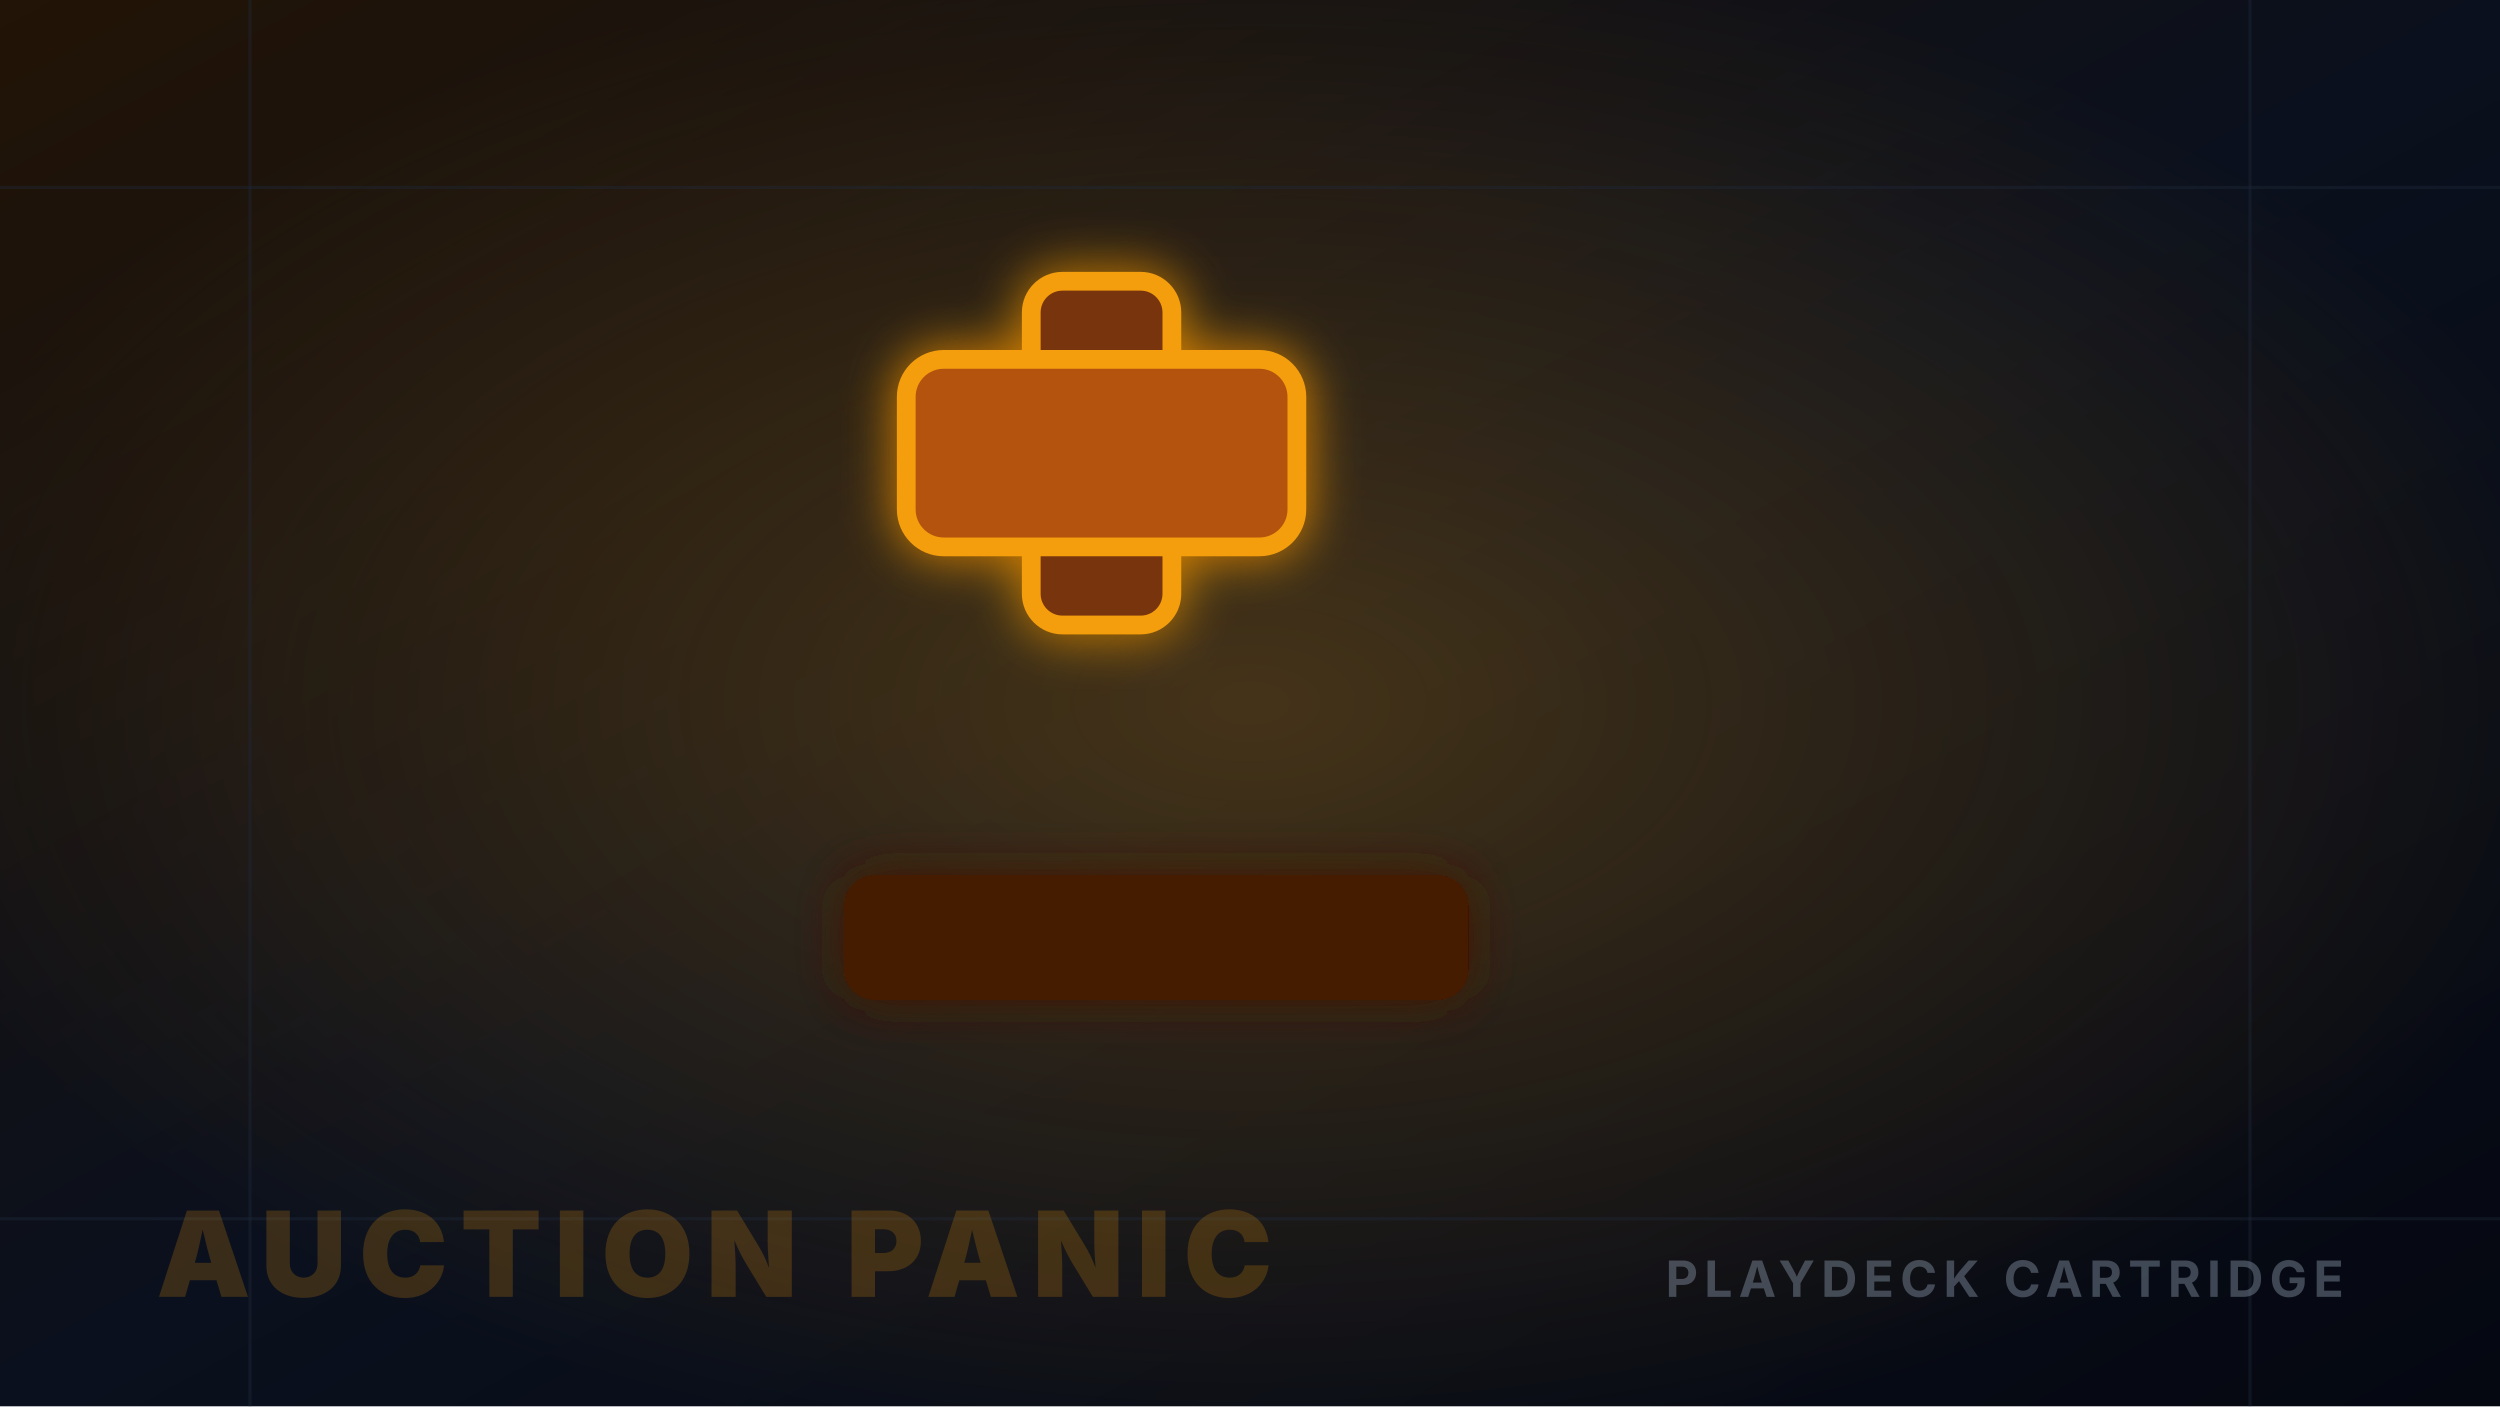
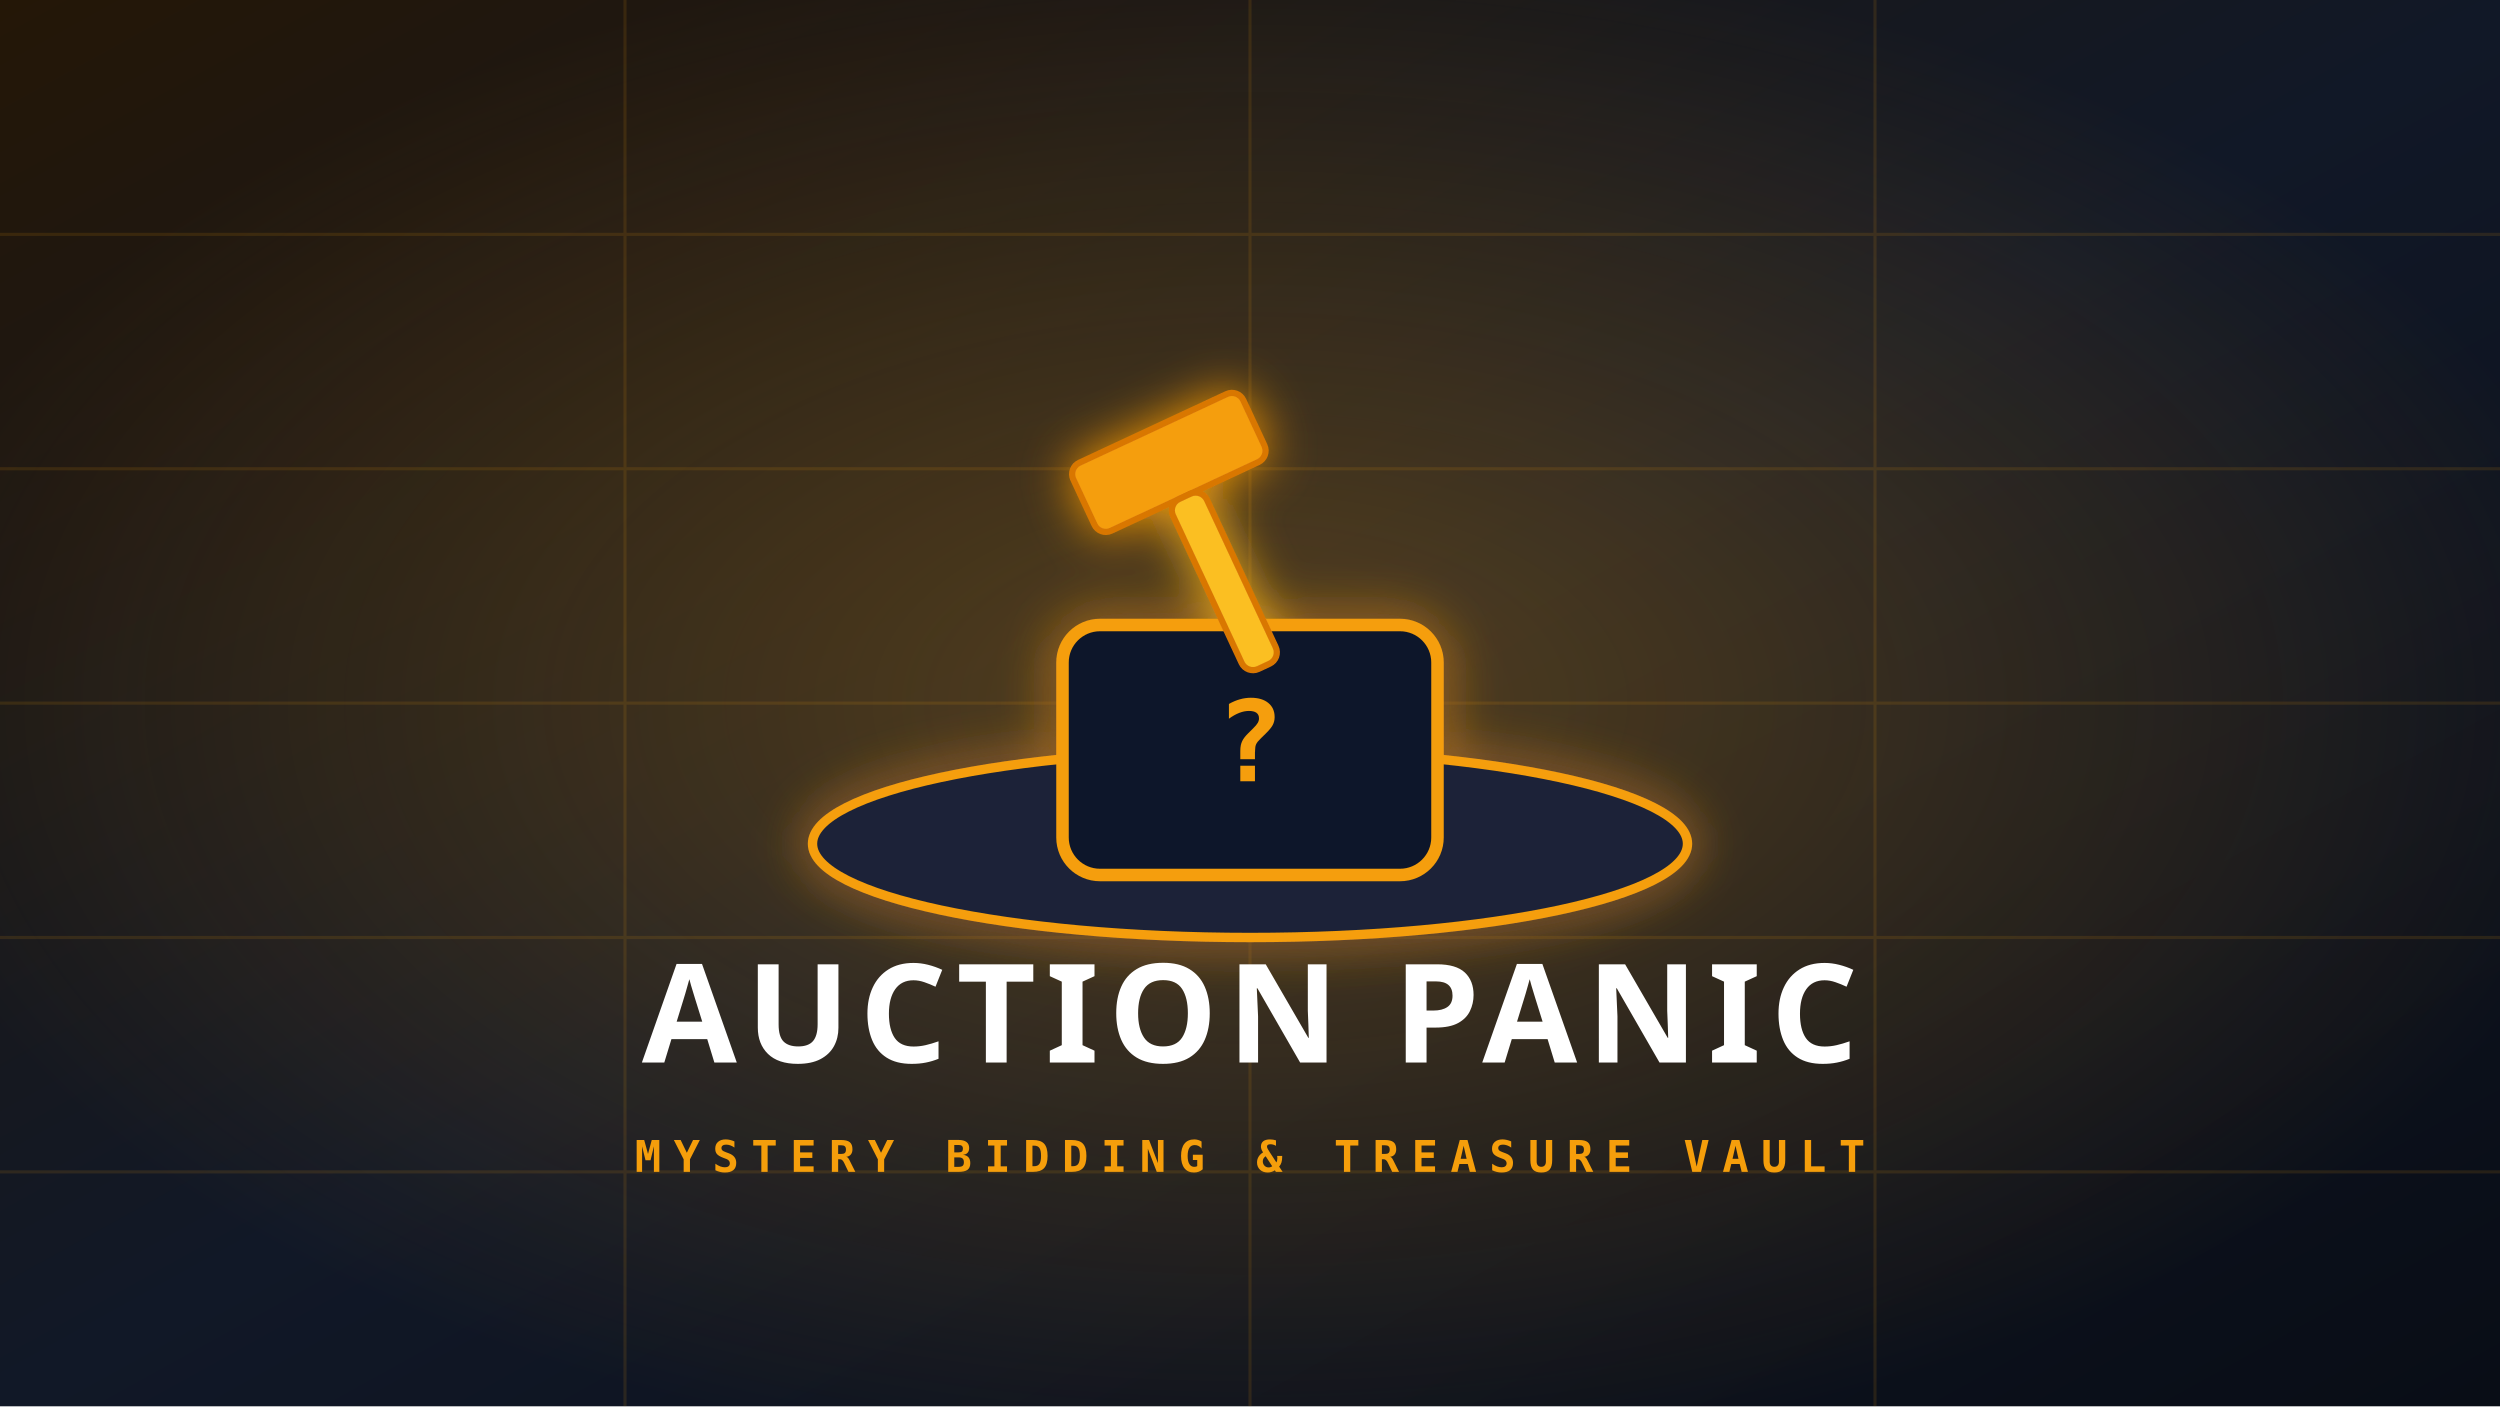
<svg xmlns="http://www.w3.org/2000/svg" viewBox="0 0 800 450" width="800" height="450">
  <defs>
    <linearGradient id="coverBg" x1="0%" y1="0%" x2="100%" y2="100%">
-       <stop offset="0%" stop-color="#221406" />
-       <stop offset="50%" stop-color="#0a101d" />
-       <stop offset="100%" stop-color="#050811" />
+       <stop offset="0%" stop-color="#241707" />
+       <stop offset="50%" stop-color="#111827" />
+       <stop offset="100%" stop-color="#090d16" />
    </linearGradient>
-     <radialGradient id="coverGlow" cx="50%" cy="50%" r="55%">
-       <stop offset="0%" stop-color="#f59e0b" stop-opacity="0.25" />
+     <radialGradient id="goldCoverGlow" cx="50%" cy="50%" r="55%">
+       <stop offset="0%" stop-color="#f59e0b" stop-opacity="0.3" />
      <stop offset="100%" stop-color="#f59e0b" stop-opacity="0" />
    </radialGradient>
-     <filter id="neonGlowCover" x="-20%" y="-20%" width="140%" height="140%">
+     <filter id="neonGoldCover" x="-20%" y="-20%" width="140%" height="140%">
      <feGaussianBlur stdDeviation="8" result="blur" />
      <feMerge>
        <feMergeNode in="blur" />
        <feMergeNode in="SourceGraphic" />
      </feMerge>
    </filter>
  </defs>
  <rect width="800" height="450" fill="url(#coverBg)" />
-   <rect width="800" height="450" fill="url(#coverGlow)" />
-   <g stroke="#1e293b" stroke-width="1" stroke-opacity="0.4">
-     <line x1="80" y1="0" x2="80" y2="450" />
-     <line x1="720" y1="0" x2="720" y2="450" />
-     <line x1="0" y1="60" x2="800" y2="60" />
-     <line x1="0" y1="390" x2="800" y2="390" />
+   <rect width="800" height="450" fill="url(#goldCoverGlow)" />
+   <g opacity="0.12" stroke="#f59e0b" stroke-width="1">
+     <line x1="0" y1="75" x2="800" y2="75" />
+     <line x1="0" y1="150" x2="800" y2="150" />
+     <line x1="0" y1="225" x2="800" y2="225" />
+     <line x1="0" y1="300" x2="800" y2="300" />
+     <line x1="0" y1="375" x2="800" y2="375" />
+     <line x1="200" y1="0" x2="200" y2="450" />
+     <line x1="400" y1="0" x2="400" y2="450" />
+     <line x1="600" y1="0" x2="600" y2="450" />
  </g>
-   <g filter="url(#neonGlowCover)">
-     <g transform="translate(260, 60)">
-       <rect x="70" y="30" width="45" height="110" rx="10" fill="#78350f" stroke="#f59e0b" stroke-width="6" />
-       <rect x="30" y="55" width="125" height="60" rx="12" fill="#b45309" stroke="#f59e0b" stroke-width="6" />
-       <rect x="10" y="220" width="200" height="40" rx="10" fill="#451a03" />
+   <g filter="url(#neonGoldCover)" transform="translate(400, 180)">
+     <ellipse cx="0" cy="90" rx="140" ry="30" fill="#1c2438" stroke="#f59e0b" stroke-width="3" />
+     <rect x="-60" y="20" width="120" height="80" rx="12" fill="#0f172a" stroke="#f59e0b" stroke-width="4" />
+     <text x="0" y="70" font-family="monospace" font-size="36" font-weight="bold" fill="#f59e0b" text-anchor="middle">?</text>
+     <g transform="rotate(-25) translate(-10, -40)">
+       <rect x="-30" y="-12" width="60" height="24" rx="4" fill="#f59e0b" stroke="#d97706" stroke-width="2" />
+       <rect x="-6" y="12" width="12" height="60" rx="4" fill="#fbbf24" stroke="#d97706" stroke-width="2" />
    </g>
  </g>
-   <text x="50" y="415" font-family="system-ui, -apple-system, sans-serif" font-size="38" font-weight="900" fill="#f59e0b" fill-opacity="0.2" letter-spacing="4">AUCTION PANIC</text>
-   <text x="750" y="415" font-family="system-ui, -apple-system, sans-serif" font-size="16" font-weight="700" fill="#94a3b8" fill-opacity="0.4" text-anchor="end" letter-spacing="2">PLAYDECK CARTRIDGE</text>
+   <text x="400" y="340" font-family="sans-serif" font-size="44" font-weight="900" fill="#ffffff" text-anchor="middle" letter-spacing="3">AUCTION PANIC</text>
+   <text x="400" y="375" font-family="monospace" font-size="14" font-weight="bold" fill="#f59e0b" text-anchor="middle" letter-spacing="4">MYSTERY BIDDING &amp; TREASURE VAULT</text>
</svg>
